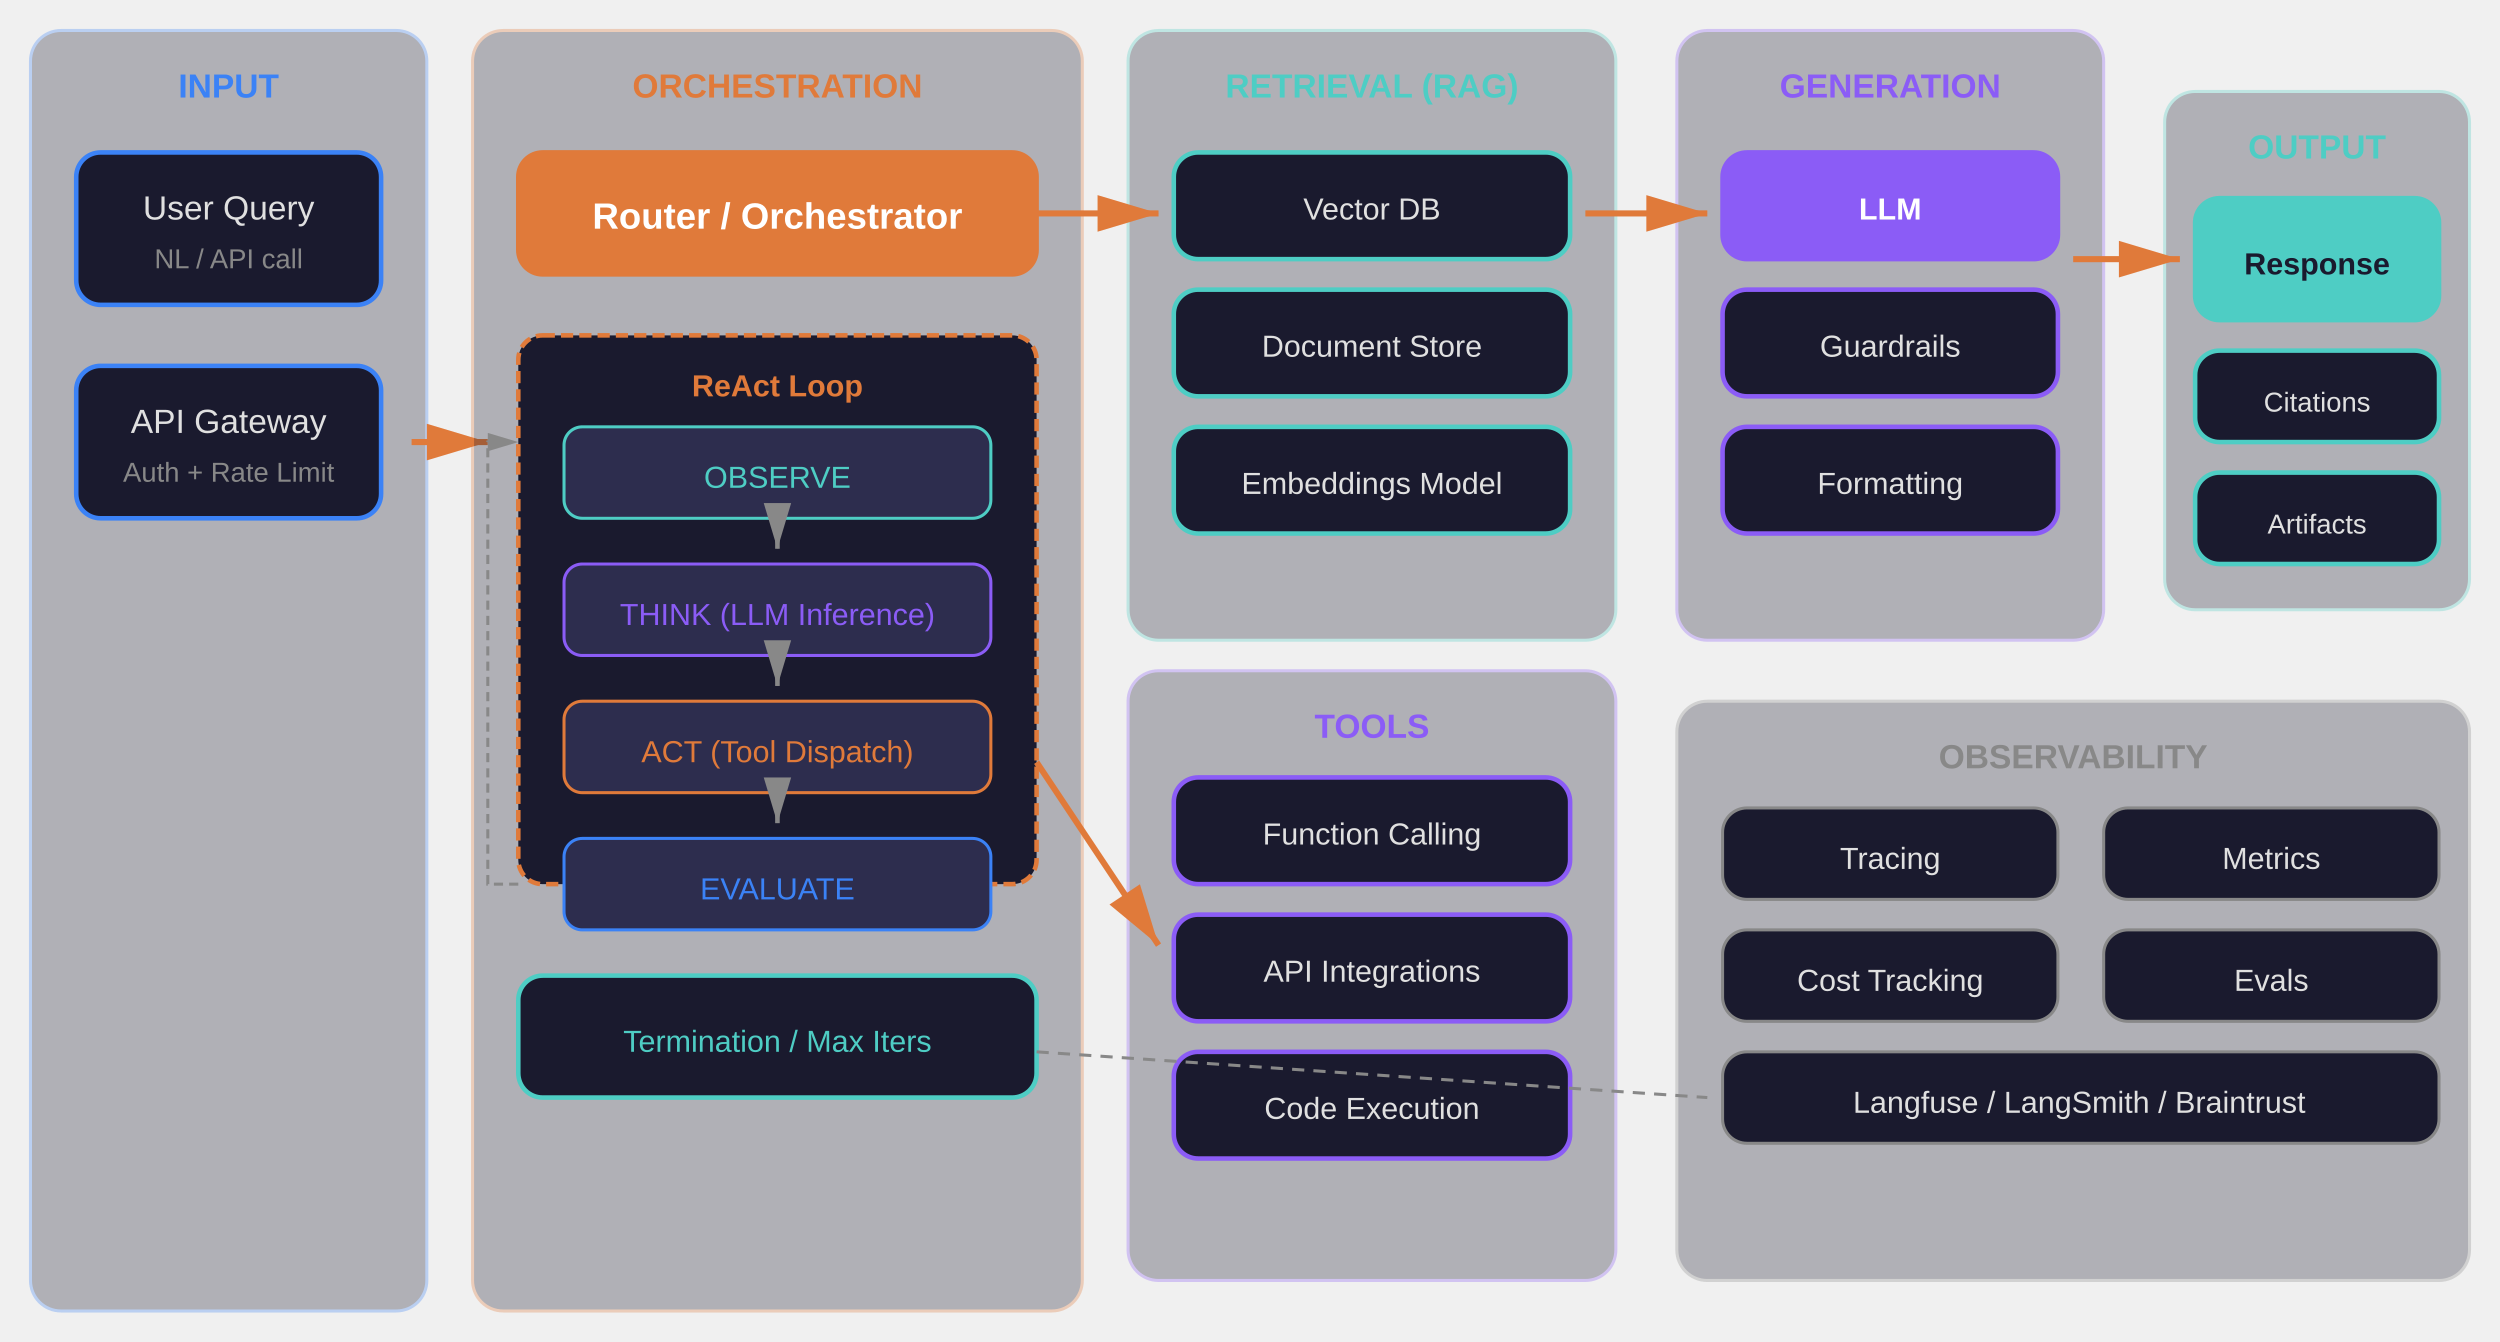
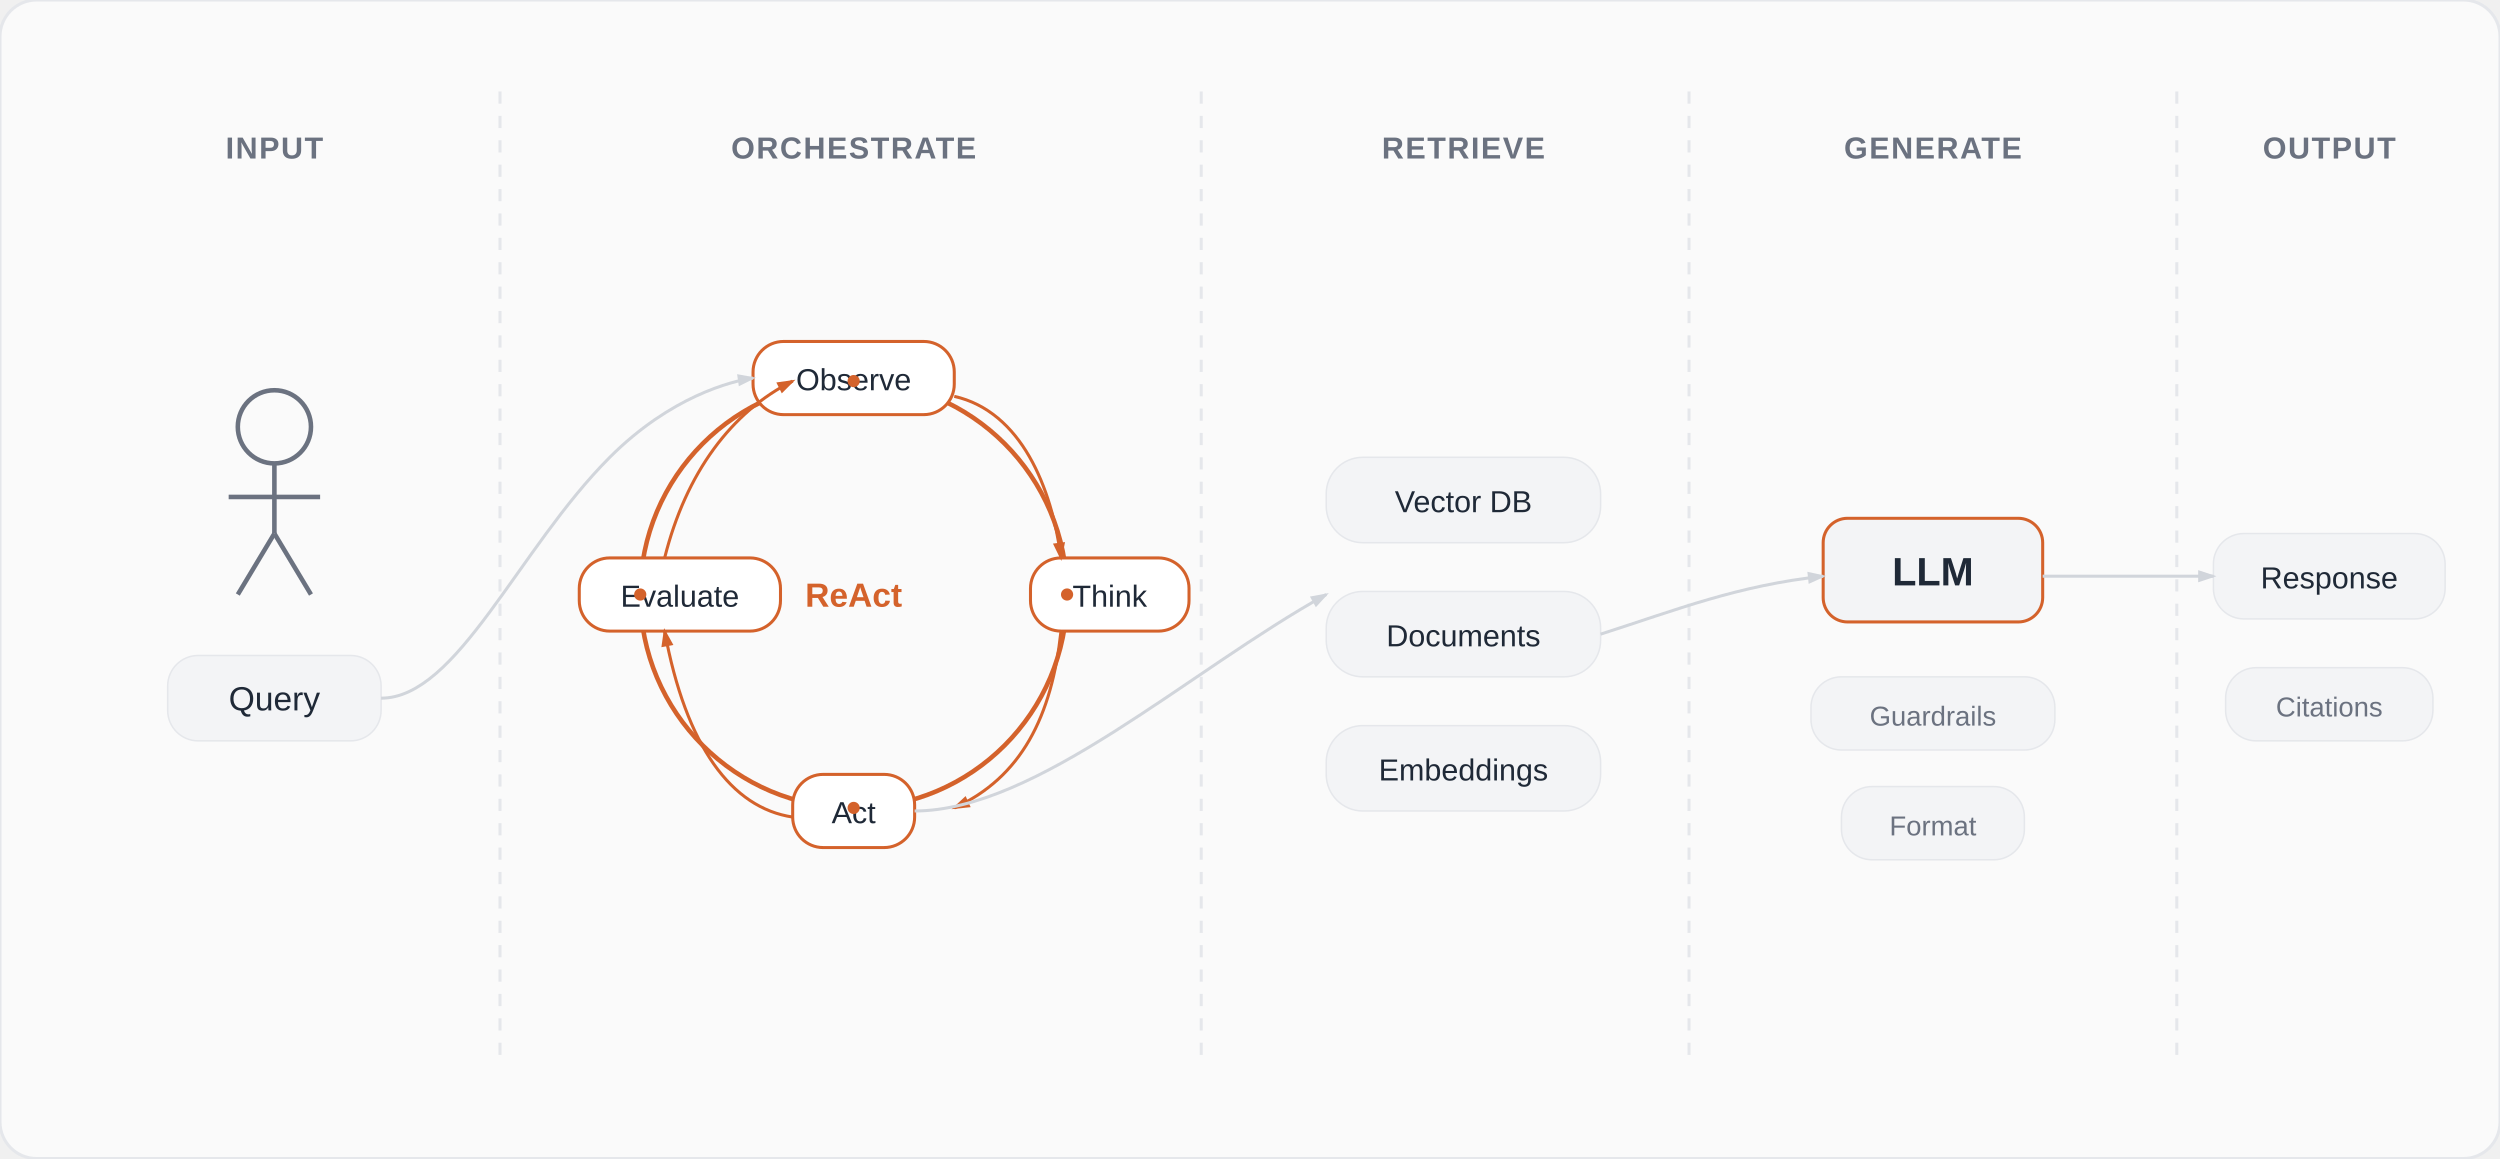
- <svg xmlns="http://www.w3.org/2000/svg" viewBox="0 0 820 440" font-family="Arial, Helvetica, sans-serif">
+ <svg xmlns="http://www.w3.org/2000/svg" viewBox="0 0 820 380" font-family="Arial, Helvetica, sans-serif">
+   <rect x="0" y="0" width="820" height="380" rx="12" fill="#fafafa" stroke="#e5e7eb" stroke-width="1" />
  <defs>
-     <marker id="arrow1" viewBox="0 0 10 6" refX="10" refY="3" markerWidth="10" markerHeight="6" orient="auto-start-reverse">
-       <path d="M 0 0 L 10 3 L 0 6 z" fill="#e07a3a" />
+     <marker id="arrow" viewBox="0 0 6 4" refX="5" refY="2" markerWidth="6" markerHeight="4" orient="auto-start-reverse">
+       <path d="M0,0 L6,2 L0,4 Z" fill="#d1d5db" />
    </marker>
-     <marker id="arrow1g" viewBox="0 0 10 6" refX="10" refY="3" markerWidth="10" markerHeight="6" orient="auto-start-reverse">
-       <path d="M 0 0 L 10 3 L 0 6 z" fill="#888" />
+     <marker id="arrow-orange" viewBox="0 0 6 4" refX="5" refY="2" markerWidth="6" markerHeight="4" orient="auto-start-reverse">
+       <path d="M0,0 L6,2 L0,4 Z" fill="#d4622b" />
    </marker>
  </defs>
-   <rect x="10" y="10" width="130" height="420" rx="10" fill="#1a1a2e" opacity="0.3" stroke="#3b82f6" stroke-width="1" />
-   <text x="75" y="32" fill="#3b82f6" font-size="11" font-weight="bold" text-anchor="middle">INPUT</text>
-   <rect x="25" y="50" width="100" height="50" rx="8" fill="#1a1a2e" stroke="#3b82f6" stroke-width="1.5" />
-   <text x="75" y="72" fill="#e0e0e0" font-size="11" text-anchor="middle">User Query</text>
-   <text x="75" y="88" fill="#888" font-size="9" text-anchor="middle">NL / API call</text>
-   <rect x="25" y="120" width="100" height="50" rx="8" fill="#1a1a2e" stroke="#3b82f6" stroke-width="1.5" />
-   <text x="75" y="142" fill="#e0e0e0" font-size="11" text-anchor="middle">API Gateway</text>
-   <text x="75" y="158" fill="#888" font-size="9" text-anchor="middle">Auth + Rate Limit</text>
-   <line x1="135" y1="145" x2="160" y2="145" stroke="#e07a3a" stroke-width="2" marker-end="url(#arrow1)" />
-   <rect x="155" y="10" width="200" height="420" rx="10" fill="#1a1a2e" opacity="0.3" stroke="#e07a3a" stroke-width="1" />
-   <text x="255" y="32" fill="#e07a3a" font-size="11" font-weight="bold" text-anchor="middle">ORCHESTRATION</text>
-   <rect x="170" y="50" width="170" height="40" rx="8" fill="#e07a3a" stroke="#e07a3a" stroke-width="1.5" />
-   <text x="255" y="75" fill="#fff" font-size="12" font-weight="bold" text-anchor="middle">Router / Orchestrator</text>
-   <rect x="170" y="110" width="170" height="180" rx="8" fill="#1a1a2e" stroke="#e07a3a" stroke-width="1.5" stroke-dasharray="4,2" />
-   <text x="255" y="130" fill="#e07a3a" font-size="10" font-weight="bold" text-anchor="middle">ReAct Loop</text>
-   <rect x="185" y="140" width="140" height="30" rx="6" fill="#2d2d4e" stroke="#4ecdc4" stroke-width="1" />
-   <text x="255" y="160" fill="#4ecdc4" font-size="10" text-anchor="middle">OBSERVE</text>
-   <path d="M 255 170 L 255 180" stroke="#888" stroke-width="1.5" marker-end="url(#arrow1g)" />
-   <rect x="185" y="185" width="140" height="30" rx="6" fill="#2d2d4e" stroke="#8b5cf6" stroke-width="1" />
-   <text x="255" y="205" fill="#8b5cf6" font-size="10" text-anchor="middle">THINK (LLM Inference)</text>
-   <path d="M 255 215 L 255 225" stroke="#888" stroke-width="1.5" marker-end="url(#arrow1g)" />
-   <rect x="185" y="230" width="140" height="30" rx="6" fill="#2d2d4e" stroke="#e07a3a" stroke-width="1" />
-   <text x="255" y="250" fill="#e07a3a" font-size="10" text-anchor="middle">ACT (Tool Dispatch)</text>
-   <path d="M 255 260 L 255 270" stroke="#888" stroke-width="1.5" marker-end="url(#arrow1g)" />
-   <rect x="185" y="275" width="140" height="30" rx="6" fill="#2d2d4e" stroke="#3b82f6" stroke-width="1" />
-   <text x="255" y="295" fill="#3b82f6" font-size="10" text-anchor="middle">EVALUATE</text>
-   <path d="M 170 290 L 160 290 L 160 145 L 170 145" stroke="#888" stroke-width="1" stroke-dasharray="3,2" fill="none" marker-end="url(#arrow1g)" />
-   <rect x="170" y="320" width="170" height="40" rx="8" fill="#1a1a2e" stroke="#4ecdc4" stroke-width="1.5" />
-   <text x="255" y="345" fill="#4ecdc4" font-size="10" text-anchor="middle">Termination / Max Iters</text>
-   <rect x="370" y="10" width="160" height="200" rx="10" fill="#1a1a2e" opacity="0.3" stroke="#4ecdc4" stroke-width="1" />
-   <text x="450" y="32" fill="#4ecdc4" font-size="11" font-weight="bold" text-anchor="middle">RETRIEVAL (RAG)</text>
-   <rect x="385" y="50" width="130" height="35" rx="8" fill="#1a1a2e" stroke="#4ecdc4" stroke-width="1.5" />
-   <text x="450" y="72" fill="#e0e0e0" font-size="10" text-anchor="middle">Vector DB</text>
-   <rect x="385" y="95" width="130" height="35" rx="8" fill="#1a1a2e" stroke="#4ecdc4" stroke-width="1.5" />
-   <text x="450" y="117" fill="#e0e0e0" font-size="10" text-anchor="middle">Document Store</text>
-   <rect x="385" y="140" width="130" height="35" rx="8" fill="#1a1a2e" stroke="#4ecdc4" stroke-width="1.5" />
-   <text x="450" y="162" fill="#e0e0e0" font-size="10" text-anchor="middle">Embeddings Model</text>
-   <line x1="340" y1="70" x2="380" y2="70" stroke="#e07a3a" stroke-width="2" marker-end="url(#arrow1)" />
-   <rect x="370" y="220" width="160" height="200" rx="10" fill="#1a1a2e" opacity="0.3" stroke="#8b5cf6" stroke-width="1" />
-   <text x="450" y="242" fill="#8b5cf6" font-size="11" font-weight="bold" text-anchor="middle">TOOLS</text>
-   <rect x="385" y="255" width="130" height="35" rx="8" fill="#1a1a2e" stroke="#8b5cf6" stroke-width="1.5" />
-   <text x="450" y="277" fill="#e0e0e0" font-size="10" text-anchor="middle">Function Calling</text>
-   <rect x="385" y="300" width="130" height="35" rx="8" fill="#1a1a2e" stroke="#8b5cf6" stroke-width="1.5" />
-   <text x="450" y="322" fill="#e0e0e0" font-size="10" text-anchor="middle">API Integrations</text>
-   <rect x="385" y="345" width="130" height="35" rx="8" fill="#1a1a2e" stroke="#8b5cf6" stroke-width="1.5" />
-   <text x="450" y="367" fill="#e0e0e0" font-size="10" text-anchor="middle">Code Execution</text>
-   <line x1="340" y1="250" x2="380" y2="310" stroke="#e07a3a" stroke-width="2" marker-end="url(#arrow1)" />
-   <rect x="550" y="10" width="140" height="200" rx="10" fill="#1a1a2e" opacity="0.3" stroke="#8b5cf6" stroke-width="1" />
-   <text x="620" y="32" fill="#8b5cf6" font-size="11" font-weight="bold" text-anchor="middle">GENERATION</text>
-   <rect x="565" y="50" width="110" height="35" rx="8" fill="#8b5cf6" stroke="#8b5cf6" stroke-width="1.5" />
-   <text x="620" y="72" fill="#fff" font-size="10" font-weight="bold" text-anchor="middle">LLM</text>
-   <rect x="565" y="95" width="110" height="35" rx="8" fill="#1a1a2e" stroke="#8b5cf6" stroke-width="1.5" />
-   <text x="620" y="117" fill="#e0e0e0" font-size="10" text-anchor="middle">Guardrails</text>
-   <rect x="565" y="140" width="110" height="35" rx="8" fill="#1a1a2e" stroke="#8b5cf6" stroke-width="1.5" />
-   <text x="620" y="162" fill="#e0e0e0" font-size="10" text-anchor="middle">Formatting</text>
-   <line x1="520" y1="70" x2="560" y2="70" stroke="#e07a3a" stroke-width="2" marker-end="url(#arrow1)" />
-   <rect x="710" y="30" width="100" height="170" rx="10" fill="#1a1a2e" opacity="0.3" stroke="#4ecdc4" stroke-width="1" />
-   <text x="760" y="52" fill="#4ecdc4" font-size="11" font-weight="bold" text-anchor="middle">OUTPUT</text>
-   <rect x="720" y="65" width="80" height="40" rx="8" fill="#4ecdc4" stroke="#4ecdc4" stroke-width="1.5" />
-   <text x="760" y="90" fill="#1a1a2e" font-size="10" font-weight="bold" text-anchor="middle">Response</text>
-   <rect x="720" y="115" width="80" height="30" rx="8" fill="#1a1a2e" stroke="#4ecdc4" stroke-width="1.5" />
-   <text x="760" y="135" fill="#e0e0e0" font-size="9" text-anchor="middle">Citations</text>
-   <rect x="720" y="155" width="80" height="30" rx="8" fill="#1a1a2e" stroke="#4ecdc4" stroke-width="1.5" />
-   <text x="760" y="175" fill="#e0e0e0" font-size="9" text-anchor="middle">Artifacts</text>
-   <line x1="680" y1="85" x2="715" y2="85" stroke="#e07a3a" stroke-width="2" marker-end="url(#arrow1)" />
-   <rect x="550" y="230" width="260" height="190" rx="10" fill="#1a1a2e" opacity="0.3" stroke="#888" stroke-width="1" />
-   <text x="680" y="252" fill="#888" font-size="11" font-weight="bold" text-anchor="middle">OBSERVABILITY</text>
-   <rect x="565" y="265" width="110" height="30" rx="8" fill="#1a1a2e" stroke="#888" stroke-width="1" />
-   <text x="620" y="285" fill="#e0e0e0" font-size="10" text-anchor="middle">Tracing</text>
-   <rect x="690" y="265" width="110" height="30" rx="8" fill="#1a1a2e" stroke="#888" stroke-width="1" />
-   <text x="745" y="285" fill="#e0e0e0" font-size="10" text-anchor="middle">Metrics</text>
-   <rect x="565" y="305" width="110" height="30" rx="8" fill="#1a1a2e" stroke="#888" stroke-width="1" />
-   <text x="620" y="325" fill="#e0e0e0" font-size="10" text-anchor="middle">Cost Tracking</text>
-   <rect x="690" y="305" width="110" height="30" rx="8" fill="#1a1a2e" stroke="#888" stroke-width="1" />
-   <text x="745" y="325" fill="#e0e0e0" font-size="10" text-anchor="middle">Evals</text>
-   <rect x="565" y="345" width="235" height="30" rx="8" fill="#1a1a2e" stroke="#888" stroke-width="1" />
-   <text x="682" y="365" fill="#e0e0e0" font-size="10" text-anchor="middle">Langfuse / LangSmith / Braintrust</text>
-   <line x1="340" y1="345" x2="560" y2="360" stroke="#888" stroke-width="1" stroke-dasharray="4,3" />
+   <line x1="164" y1="30" x2="164" y2="350" stroke="#e5e7eb" stroke-dasharray="4,4" stroke-width="1" />
+   <line x1="394" y1="30" x2="394" y2="350" stroke="#e5e7eb" stroke-dasharray="4,4" stroke-width="1" />
+   <line x1="554" y1="30" x2="554" y2="350" stroke="#e5e7eb" stroke-dasharray="4,4" stroke-width="1" />
+   <line x1="714" y1="30" x2="714" y2="350" stroke="#e5e7eb" stroke-dasharray="4,4" stroke-width="1" />
+   <text x="90" y="52" font-size="10" fill="#6b7280" letter-spacing="0.05em" text-anchor="middle" font-weight="600">INPUT</text>
+   <circle cx="90" cy="140" r="12" fill="none" stroke="#6b7280" stroke-width="1.5" />
+   <line x1="90" y1="152" x2="90" y2="175" stroke="#6b7280" stroke-width="1.5" />
+   <line x1="75" y1="163" x2="105" y2="163" stroke="#6b7280" stroke-width="1.5" />
+   <line x1="90" y1="175" x2="78" y2="195" stroke="#6b7280" stroke-width="1.5" />
+   <line x1="90" y1="175" x2="102" y2="195" stroke="#6b7280" stroke-width="1.5" />
+   <rect x="55" y="215" width="70" height="28" rx="10" fill="#f3f4f6" stroke="#e5e7eb" stroke-width="0.5" />
+   <text x="90" y="233" font-size="11" fill="#1f2937" text-anchor="middle">Query</text>
+   <text x="280" y="52" font-size="10" fill="#6b7280" letter-spacing="0.05em" text-anchor="middle" font-weight="600">ORCHESTRATE</text>
+   <circle cx="280" cy="195" r="70" fill="none" stroke="#d4622b" stroke-width="1.5" />
+   <text x="280" y="199" font-size="11" fill="#d4622b" font-weight="600" text-anchor="middle">ReAct</text>
+   <rect x="247" y="112" width="66" height="24" rx="10" fill="#fff" stroke="#d4622b" stroke-width="1" />
+   <text x="280" y="128" font-size="10" fill="#1f2937" text-anchor="middle">Observe</text>
+   <rect x="338" y="183" width="52" height="24" rx="10" fill="#fff" stroke="#d4622b" stroke-width="1" />
+   <text x="364" y="199" font-size="10" fill="#1f2937" text-anchor="middle">Think</text>
+   <rect x="260" y="254" width="40" height="24" rx="10" fill="#fff" stroke="#d4622b" stroke-width="1" />
+   <text x="280" y="270" font-size="10" fill="#1f2937" text-anchor="middle">Act</text>
+   <rect x="190" y="183" width="66" height="24" rx="10" fill="#fff" stroke="#d4622b" stroke-width="1" />
+   <text x="223" y="199" font-size="10" fill="#1f2937" text-anchor="middle">Evaluate</text>
+   <circle cx="280" cy="125" r="2" fill="#d4622b" />
+   <circle cx="350" cy="195" r="2" fill="#d4622b" />
+   <circle cx="280" cy="265" r="2" fill="#d4622b" />
+   <circle cx="210" cy="195" r="2" fill="#d4622b" />
+   <path d="M313,130 C335,135 345,160 348,183" fill="none" stroke="#d4622b" stroke-width="1" marker-end="url(#arrow-orange)" />
+   <path d="M348,207 C345,235 335,255 313,265" fill="none" stroke="#d4622b" stroke-width="1" marker-end="url(#arrow-orange)" />
+   <path d="M260,268 C240,265 225,245 218,207" fill="none" stroke="#d4622b" stroke-width="1" marker-end="url(#arrow-orange)" />
+   <path d="M218,183 C225,155 240,135 260,125" fill="none" stroke="#d4622b" stroke-width="1" marker-end="url(#arrow-orange)" />
+   <text x="480" y="52" font-size="10" fill="#6b7280" letter-spacing="0.05em" text-anchor="middle" font-weight="600">RETRIEVE</text>
+   <rect x="435" y="150" width="90" height="28" rx="12" fill="#f3f4f6" stroke="#e5e7eb" stroke-width="0.5" />
+   <text x="480" y="168" font-size="10" fill="#1f2937" text-anchor="middle">Vector DB</text>
+   <rect x="435" y="194" width="90" height="28" rx="12" fill="#f3f4f6" stroke="#e5e7eb" stroke-width="0.5" />
+   <text x="480" y="212" font-size="10" fill="#1f2937" text-anchor="middle">Documents</text>
+   <rect x="435" y="238" width="90" height="28" rx="12" fill="#f3f4f6" stroke="#e5e7eb" stroke-width="0.5" />
+   <text x="480" y="256" font-size="10" fill="#1f2937" text-anchor="middle">Embeddings</text>
+   <text x="634" y="52" font-size="10" fill="#6b7280" letter-spacing="0.05em" text-anchor="middle" font-weight="600">GENERATE</text>
+   <rect x="598" y="170" width="72" height="34" rx="8" fill="#f3f4f6" stroke="#d4622b" stroke-width="1" />
+   <text x="634" y="192" font-size="13" fill="#1f2937" font-weight="600" text-anchor="middle">LLM</text>
+   <rect x="594" y="222" width="80" height="24" rx="10" fill="#f3f4f6" stroke="#e5e7eb" stroke-width="0.5" />
+   <text x="634" y="238" font-size="9" fill="#6b7280" text-anchor="middle">Guardrails</text>
+   <rect x="604" y="258" width="60" height="24" rx="10" fill="#f3f4f6" stroke="#e5e7eb" stroke-width="0.5" />
+   <text x="634" y="274" font-size="9" fill="#6b7280" text-anchor="middle">Format</text>
+   <text x="764" y="52" font-size="10" fill="#6b7280" letter-spacing="0.05em" text-anchor="middle" font-weight="600">OUTPUT</text>
+   <rect x="726" y="175" width="76" height="28" rx="10" fill="#f3f4f6" stroke="#e5e7eb" stroke-width="0.5" />
+   <text x="764" y="193" font-size="10" fill="#1f2937" text-anchor="middle">Response</text>
+   <rect x="730" y="219" width="68" height="24" rx="10" fill="#f3f4f6" stroke="#e5e7eb" stroke-width="0.5" />
+   <text x="764" y="235" font-size="9" fill="#6b7280" text-anchor="middle">Citations</text>
+   <path d="M125,229 C150,229 170,180 200,150 C220,130 240,125 247,124" fill="none" stroke="#d1d5db" stroke-width="1" marker-end="url(#arrow)" />
+   <path d="M300,266 C340,266 390,220 435,195" fill="none" stroke="#d1d5db" stroke-width="1" marker-end="url(#arrow)" />
+   <path d="M525,208 C550,200 570,192 598,189" fill="none" stroke="#d1d5db" stroke-width="1" marker-end="url(#arrow)" />
+   <path d="M670,189 C690,189 710,189 726,189" fill="none" stroke="#d1d5db" stroke-width="1" marker-end="url(#arrow)" />
</svg>
